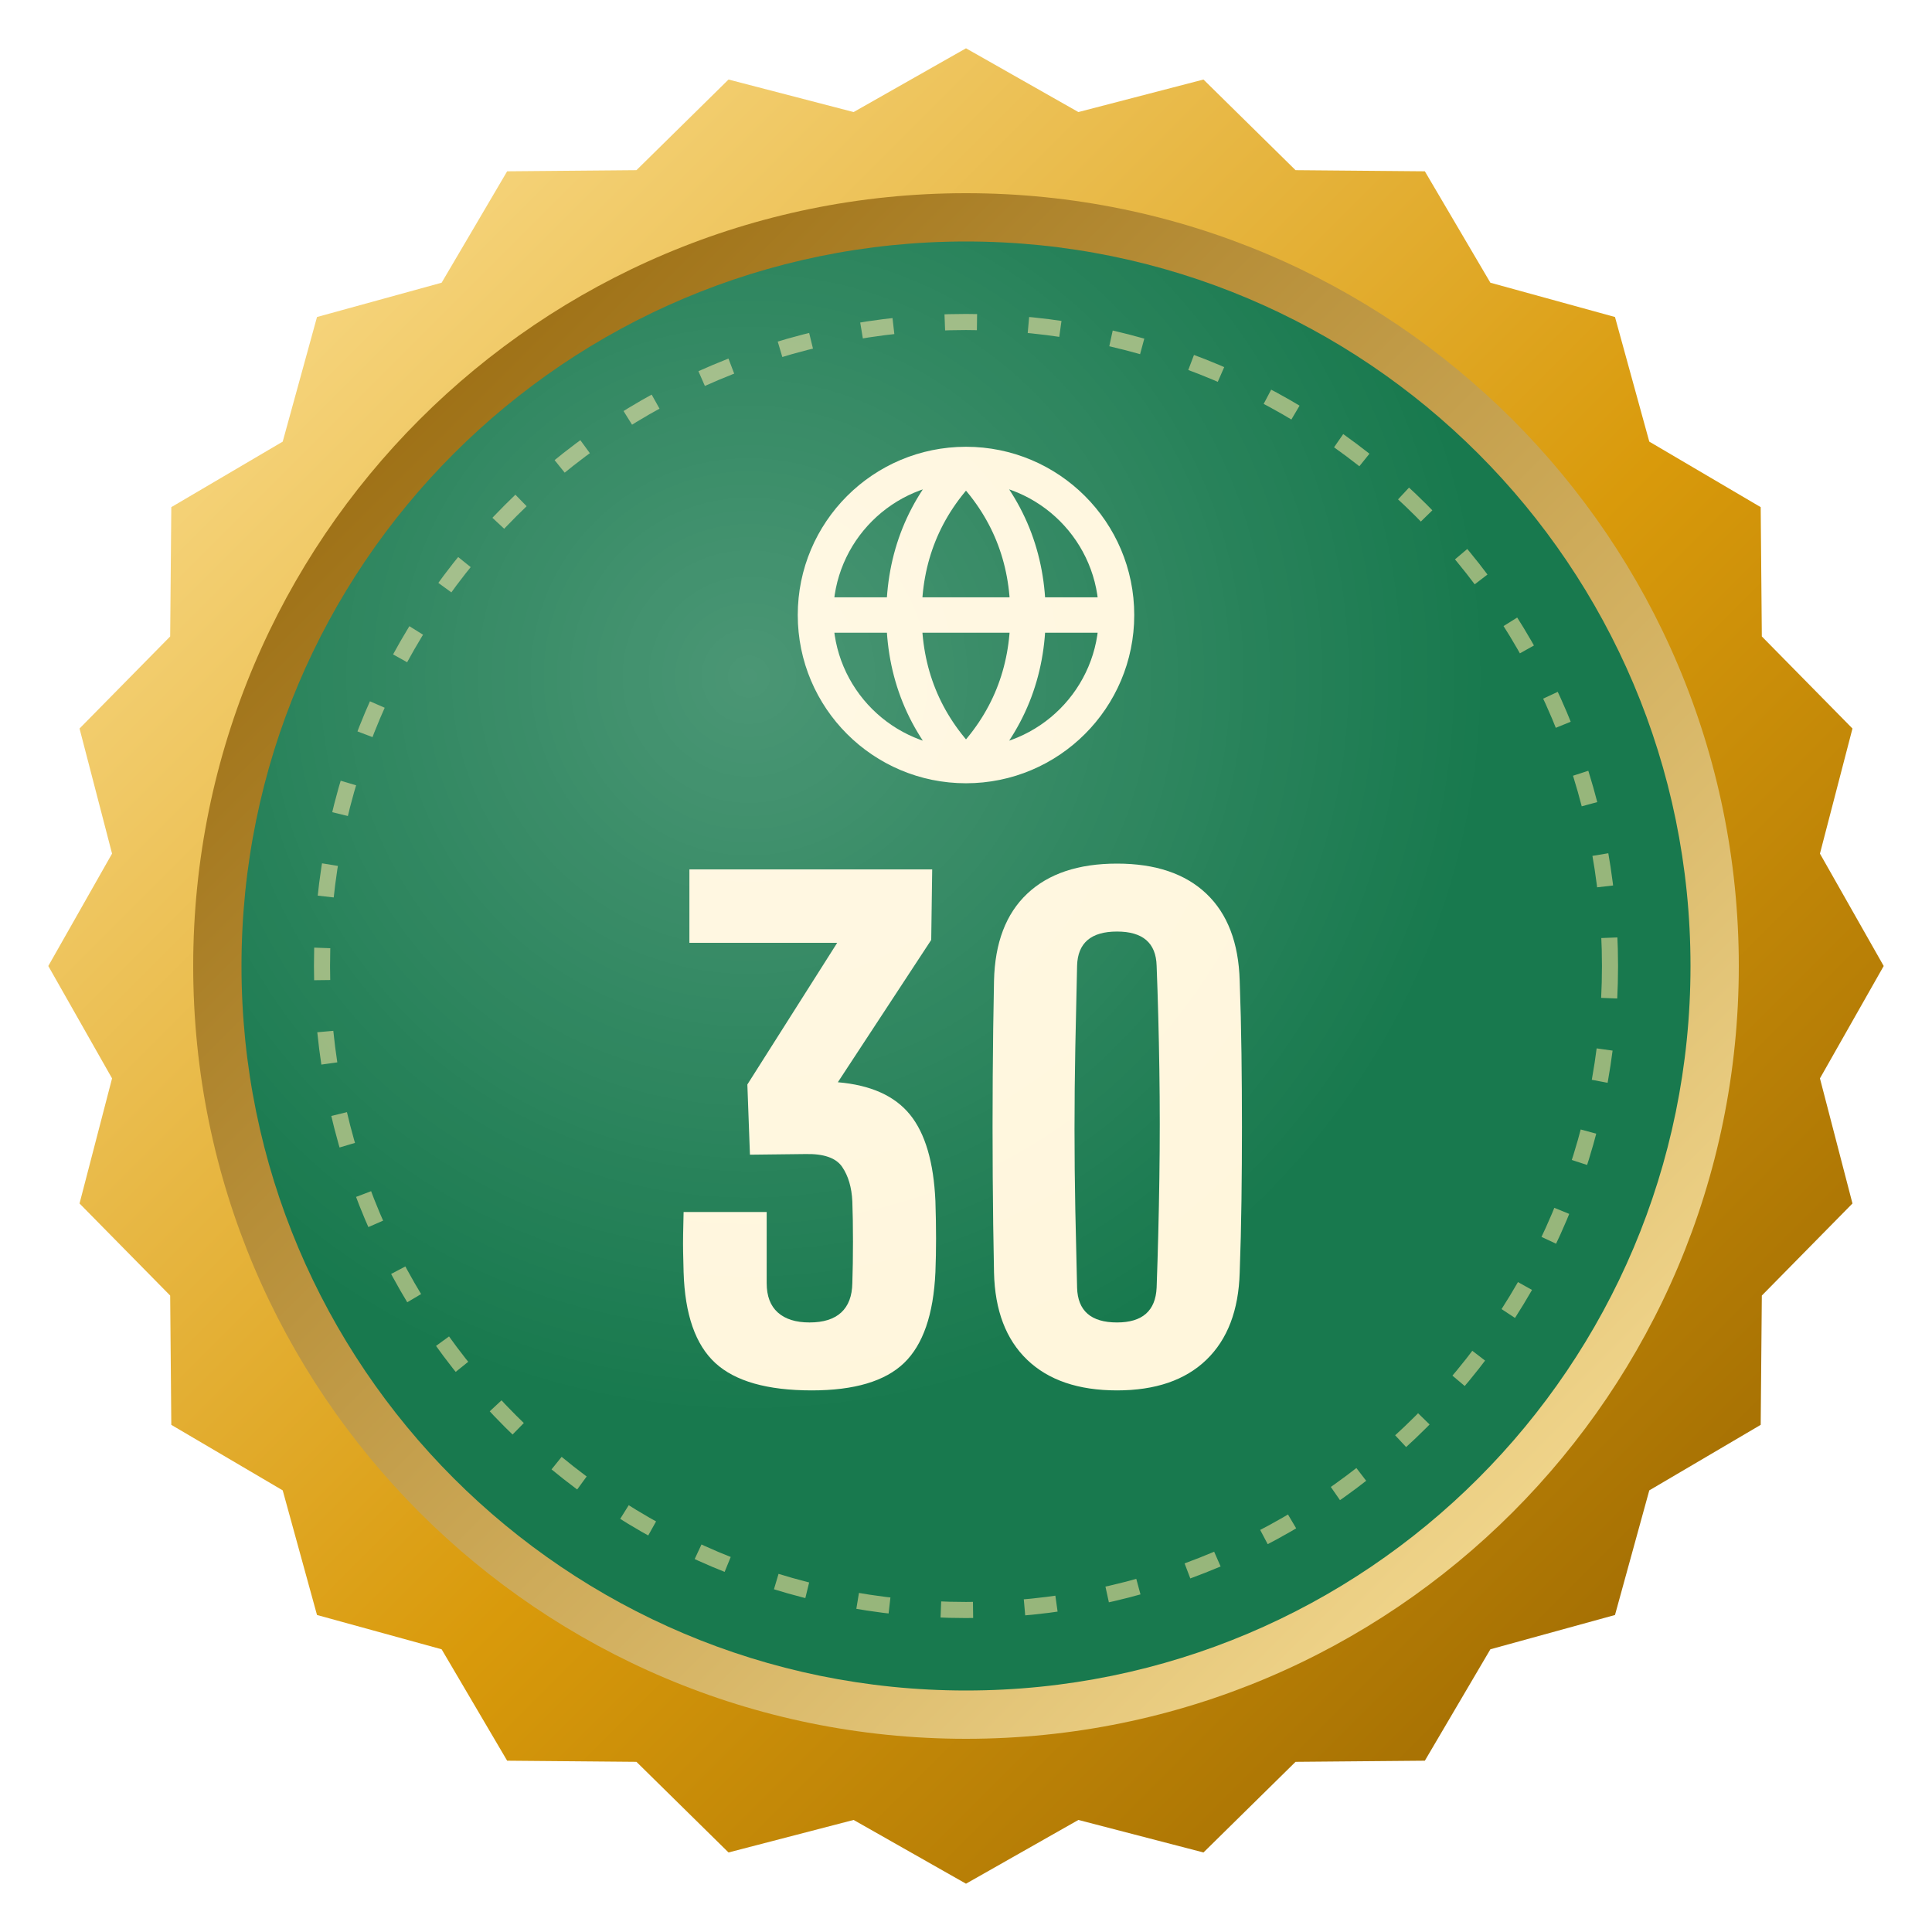
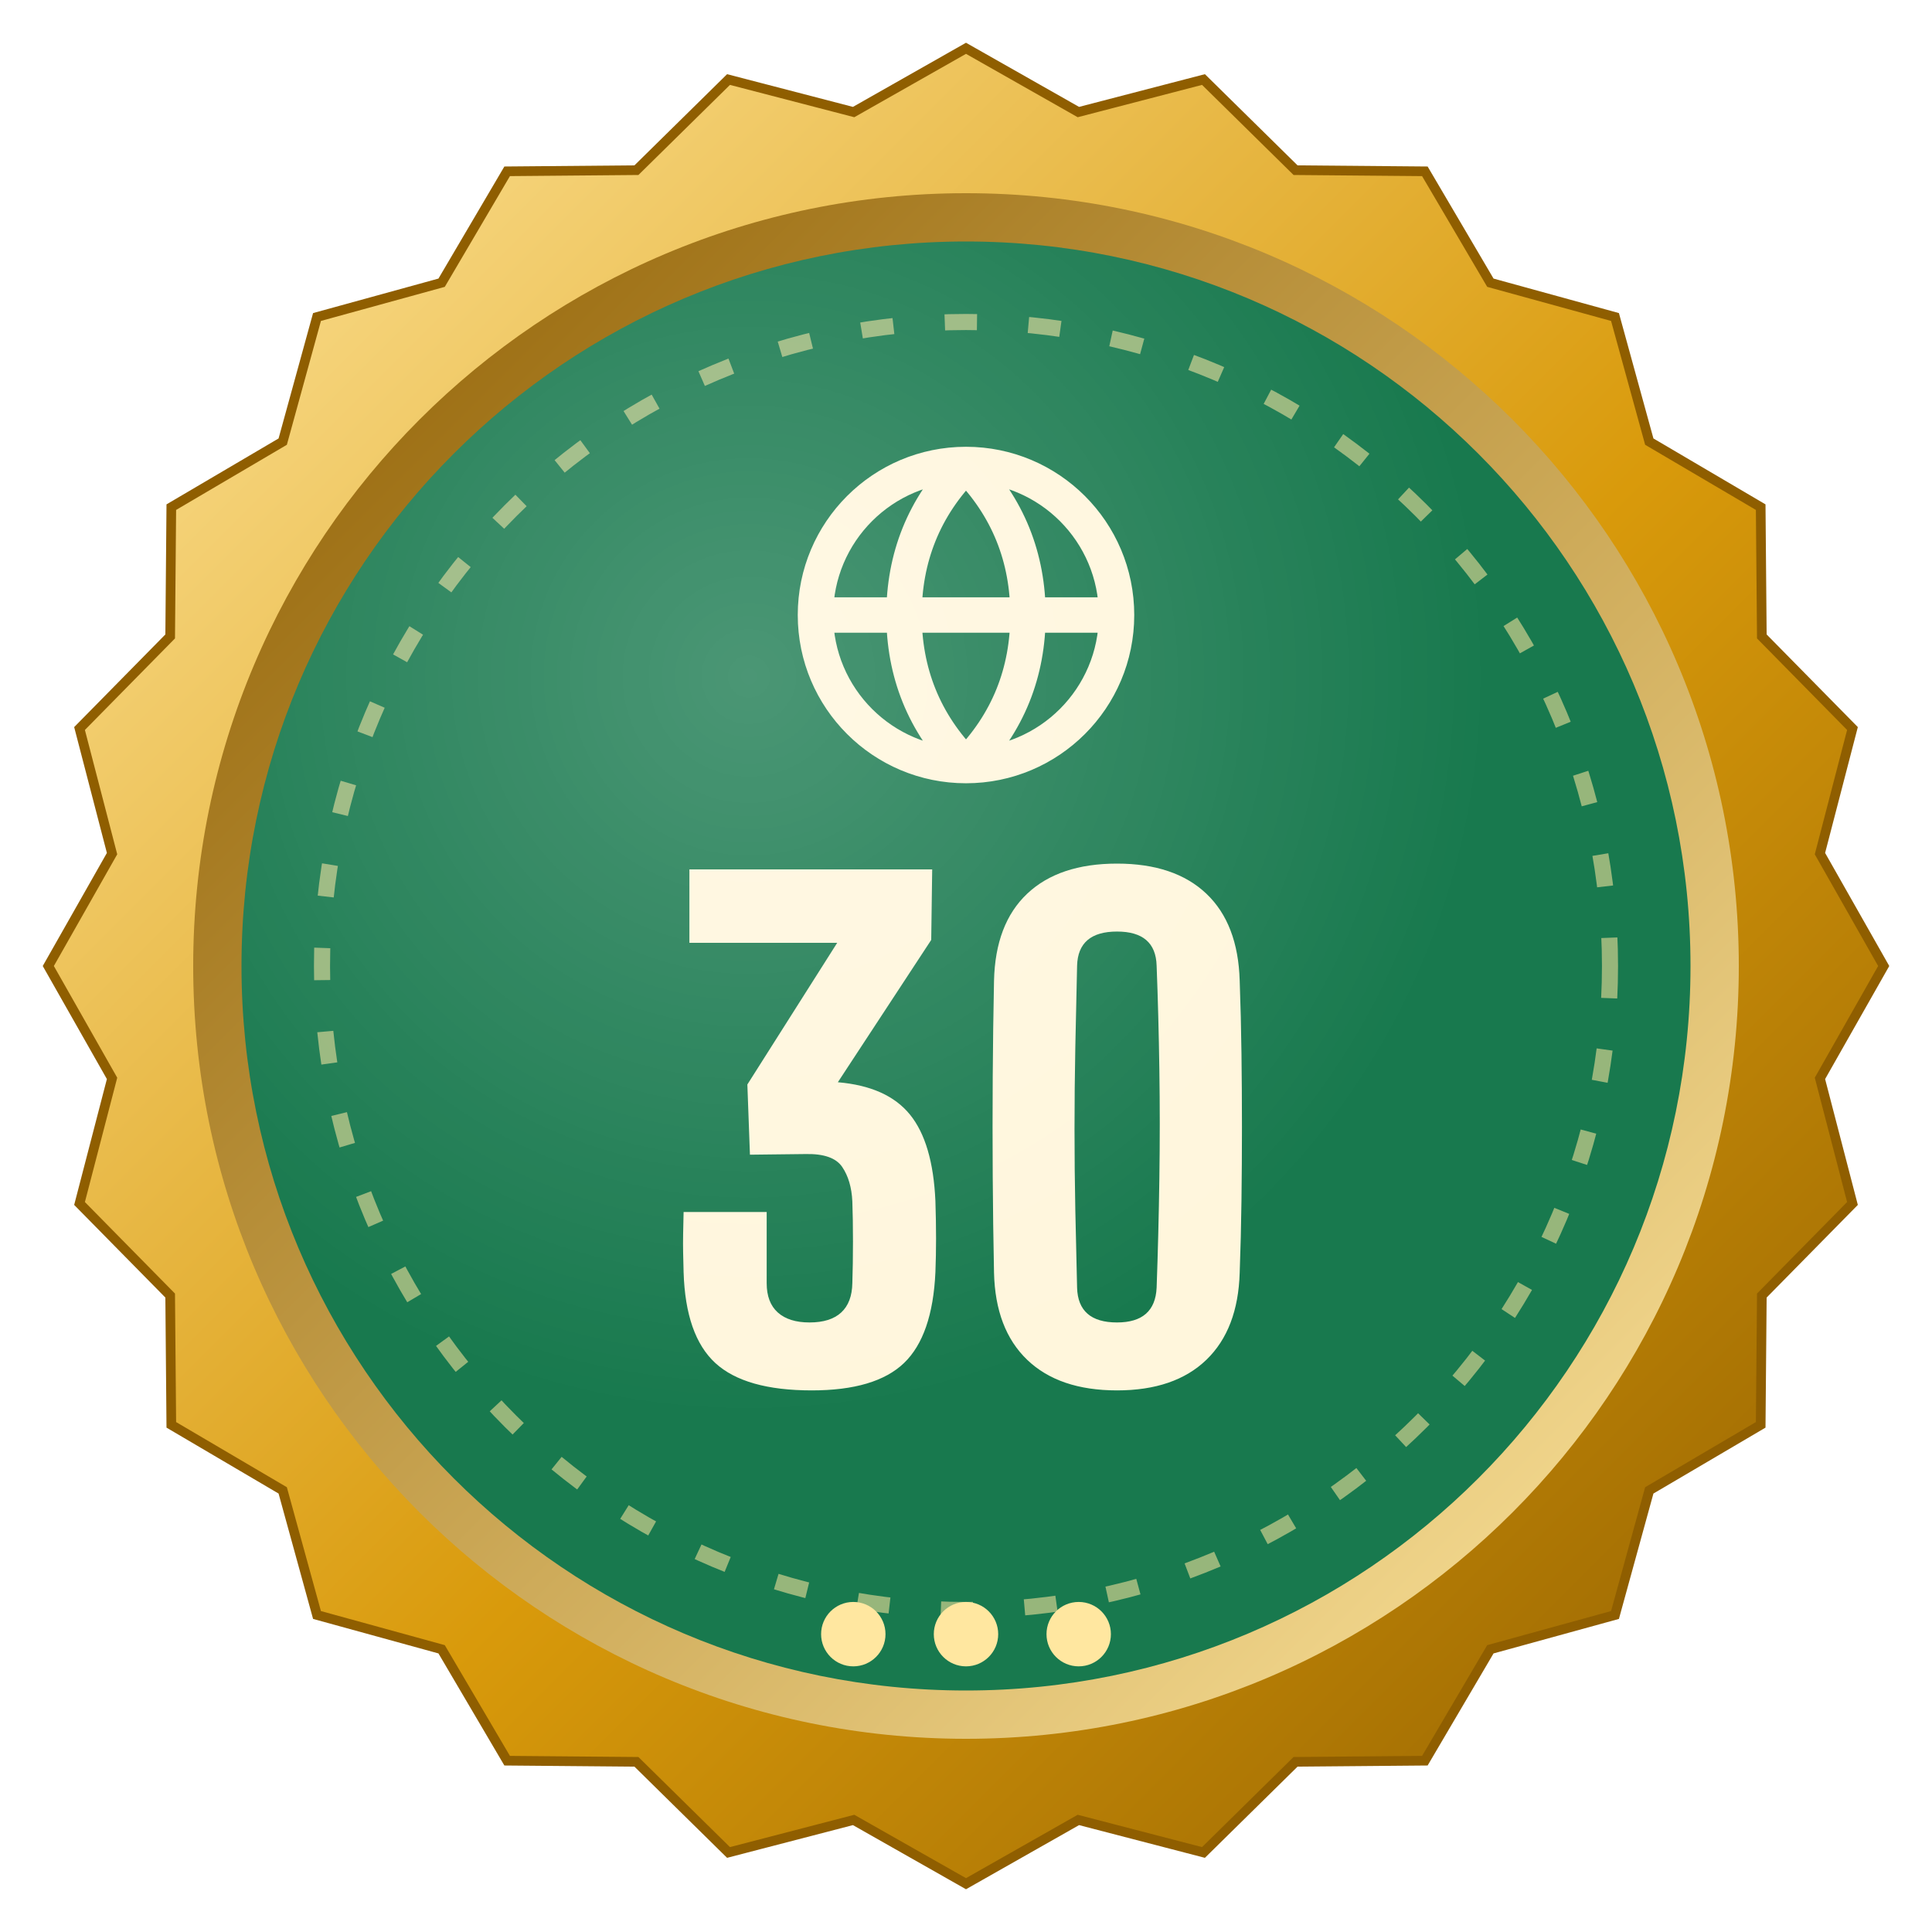
<svg xmlns="http://www.w3.org/2000/svg" viewBox="0 0 120 120">
  <defs>
    <linearGradient id="m" x1="0" y1="0" x2="1" y2="1">
      <stop offset="0" stop-color="#FFE7A0" />
      <stop offset=".55" stop-color="#D99A0B" />
      <stop offset="1" stop-color="#8F5E00" />
    </linearGradient>
    <linearGradient id="m2" x1="1" y1="1" x2="0" y2="0">
      <stop offset="0" stop-color="#FFE7A0" />
      <stop offset="1" stop-color="#8F5E00" />
    </linearGradient>
    <radialGradient id="e" cx=".35" cy=".3" r=".85">
      <stop offset="0" stop-color="#fff" stop-opacity=".22" />
      <stop offset=".6" stop-color="#fff" stop-opacity="0" />
    </radialGradient>
  </defs>
-   <path d="M60.00,3.00 L66.98,6.96 L74.75,4.94 L80.47,10.57 L88.50,10.64 L92.57,17.56 L100.31,19.69 L102.44,27.43 L109.36,31.50 L109.43,39.53 L115.06,45.25 L113.04,53.02 L117.00,60.00 L113.04,66.98 L115.06,74.75 L109.43,80.47 L109.36,88.50 L102.44,92.57 L100.31,100.31 L92.57,102.44 L88.50,109.36 L80.47,109.43 L74.75,115.06 L66.98,113.04 L60.00,117.00 L53.02,113.04 L45.25,115.06 L39.53,109.43 L31.50,109.36 L27.43,102.44 L19.69,100.31 L17.56,92.57 L10.64,88.50 L10.57,80.47 L4.94,74.75 L6.96,66.98 L3.00,60.00 L6.96,53.02 L4.94,45.25 L10.57,39.53 L10.64,31.50 L17.56,27.43 L19.69,19.69 L27.43,17.56 L31.50,10.64 L39.53,10.57 L45.25,4.94 L53.02,6.96Z" fill="url(#m)" />
+   <path d="M60.00,3.00 L66.98,6.96 L74.75,4.94 L80.47,10.57 L88.50,10.64 L92.57,17.56 L100.31,19.69 L102.44,27.43 L109.36,31.50 L109.43,39.53 L115.06,45.25 L113.04,53.02 L117.00,60.00 L113.04,66.98 L115.06,74.75 L109.43,80.47 L109.36,88.50 L102.44,92.57 L100.31,100.31 L92.57,102.44 L88.50,109.36 L80.47,109.43 L74.75,115.06 L66.98,113.04 L60.00,117.00 L53.02,113.04 L45.25,115.06 L39.53,109.43 L31.50,109.36 L27.43,102.44 L19.69,100.31 L17.56,92.57 L10.64,88.50 L10.57,80.47 L4.94,74.75 L6.96,66.98 L3.00,60.00 L6.96,53.02 L4.94,45.25 L10.57,39.53 L10.64,31.50 L17.56,27.43 L19.69,19.69 L27.43,17.56 L31.50,10.64 L39.53,10.57 L45.25,4.94 L53.02,6.96Z" fill="url(#m)" stroke="#8F5E00" stroke-width=".6" />
  <circle cx="60" cy="60" r="48" fill="url(#m2)" />
  <circle cx="60" cy="60" r="45" fill="#18794E" />
  <circle cx="60" cy="60" r="40" fill="none" stroke="#FFE7A0" stroke-opacity=".55" stroke-width="1" stroke-dasharray="2 3.2" />
  <g transform="translate(46.8 25) scale(1.1)" fill="none" stroke="#FFF6DC" stroke-width="2" stroke-linecap="round" stroke-linejoin="round">
    <path d="M3.5 12a8.5 8.5 0 1 0 17 0a8.5 8.5 0 1 0 -17 0M3.5 12h17M12 3.5c2.4 2.4 3.5 5.3 3.5 8.5s-1.1 6.1-3.5 8.5c-2.4-2.4-3.5-5.3-3.5-8.5s1.1-6.1 3.5-8.5Z" />
  </g>
  <path d="M50.42 86.36Q46.28 86.36 44.43 84.66Q42.58 82.96 42.46 79.02Q42.44 78.3 42.43 77.77Q42.42 77.24 42.43 76.67Q42.44 76.1 42.46 75.28H47.62V79.7Q47.62 80.9 48.31 81.52Q49 82.14 50.28 82.14Q51.58 82.14 52.25 81.52Q52.92 80.9 52.94 79.7Q52.98 78.52 52.98 77.11Q52.98 75.7 52.94 74.62Q52.88 73.32 52.31 72.48Q51.74 71.64 50.02 71.68L46.58 71.72L46.42 67.36L52 58.56H42.82V54.0H57.9L57.84 58.38L52.04 67.22Q55.1 67.48 56.52 69.23Q57.94 70.98 58.1 74.6Q58.12 75.22 58.13 75.81Q58.14 76.4 58.14 76.93Q58.14 77.46 58.13 77.98Q58.12 78.5 58.1 79.02Q57.92 82.96 56.15 84.66Q54.38 86.36 50.42 86.36ZM69.38 86.36Q65.78 86.36 63.8 84.46Q61.82 82.56 61.74 79.04Q61.68 76.12 61.66 73.05Q61.64 69.98 61.66 66.91Q61.68 63.84 61.74 60.92Q61.82 57.38 63.8 55.51Q65.78 53.64 69.38 53.64Q72.96 53.64 74.93 55.51Q76.9 57.38 77.0 60.92Q77.08 63.12 77.11 65.41Q77.14 67.7 77.14 70.01Q77.14 72.32 77.11 74.59Q77.08 76.86 77.0 79.04Q76.9 82.56 74.93 84.46Q72.96 86.36 69.38 86.36ZM69.38 82.14Q71.74 82.14 71.84 79.98Q71.96 76.64 72.01 73.21Q72.06 69.78 72.01 66.43Q71.96 63.08 71.84 59.98Q71.78 57.86 69.38 57.86Q66.96 57.86 66.9 59.98Q66.84 62.48 66.79 65.03Q66.74 67.58 66.74 70.13Q66.74 72.68 66.79 75.16Q66.84 77.64 66.9 79.98Q66.96 82.14 69.38 82.14Z" fill="#FFF6DC" />
+   <circle cx="53.0" cy="101.5" r="2" fill="#FFE7A0" />
+   <circle cx="60.0" cy="101.5" r="2" fill="#FFE7A0" />
+   <circle cx="67.0" cy="101.5" r="2" fill="#FFE7A0" />
  <circle cx="60" cy="60" r="45" fill="url(#e)" />
</svg>
